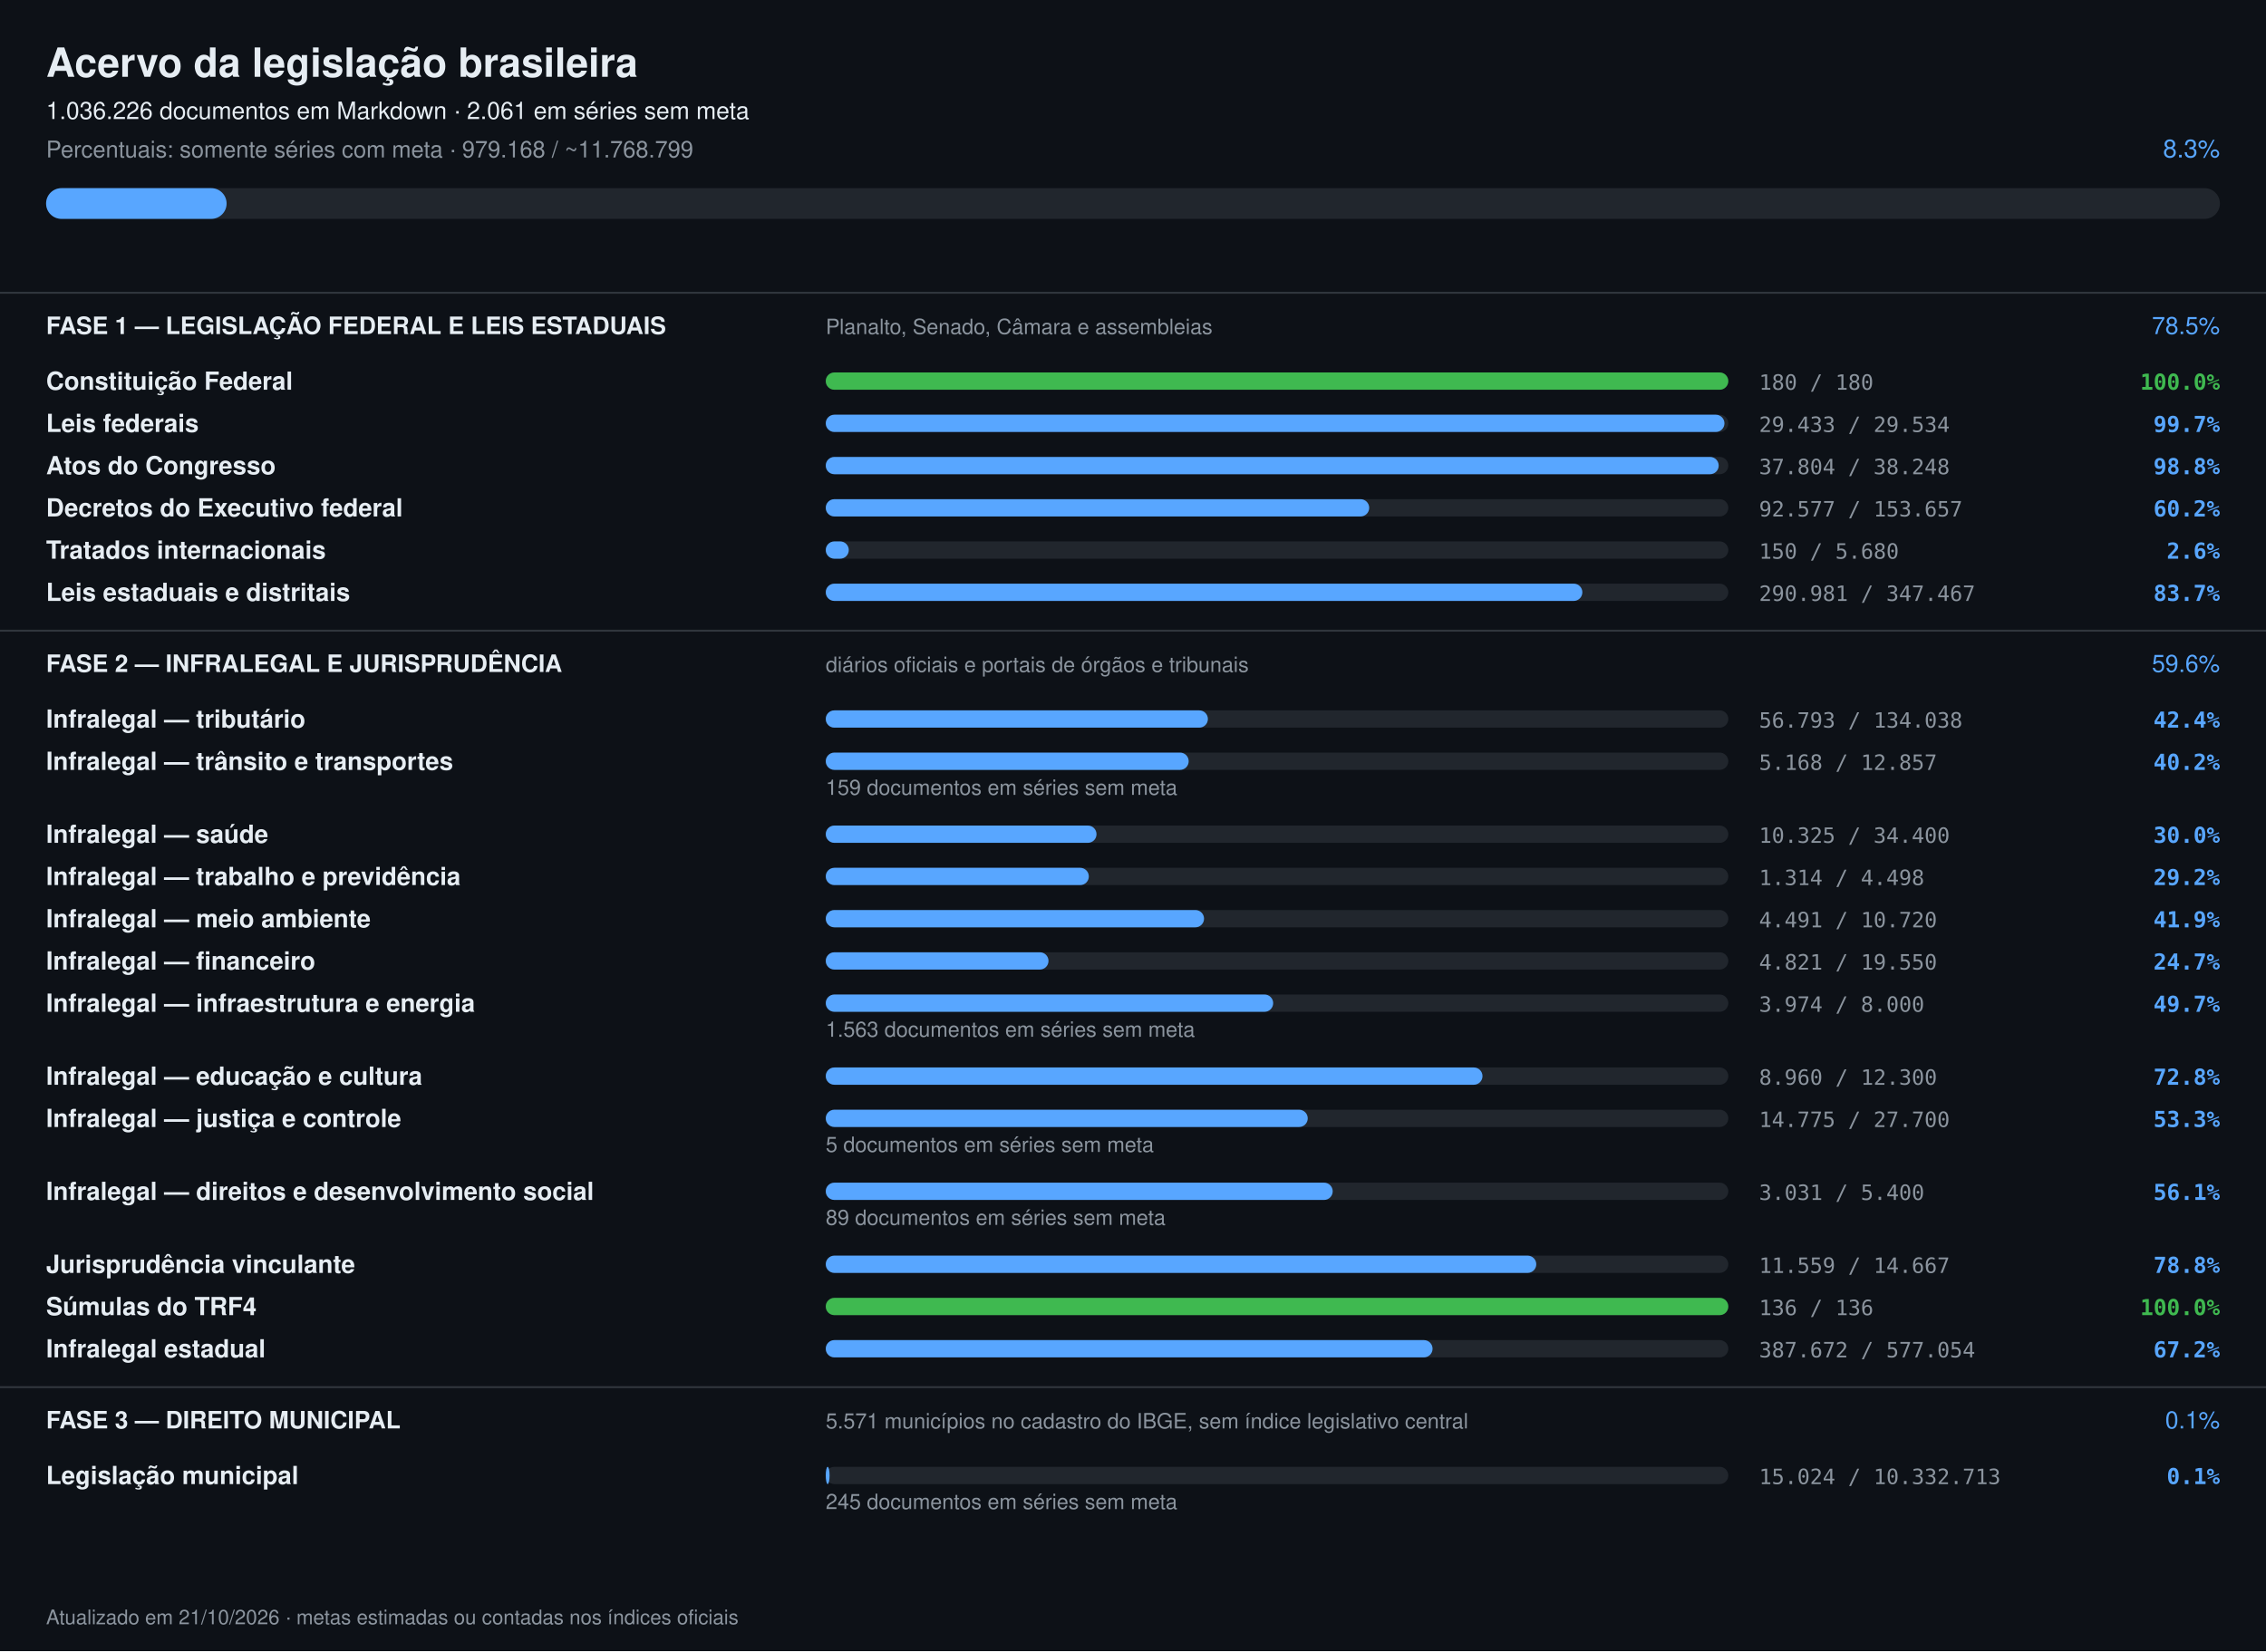
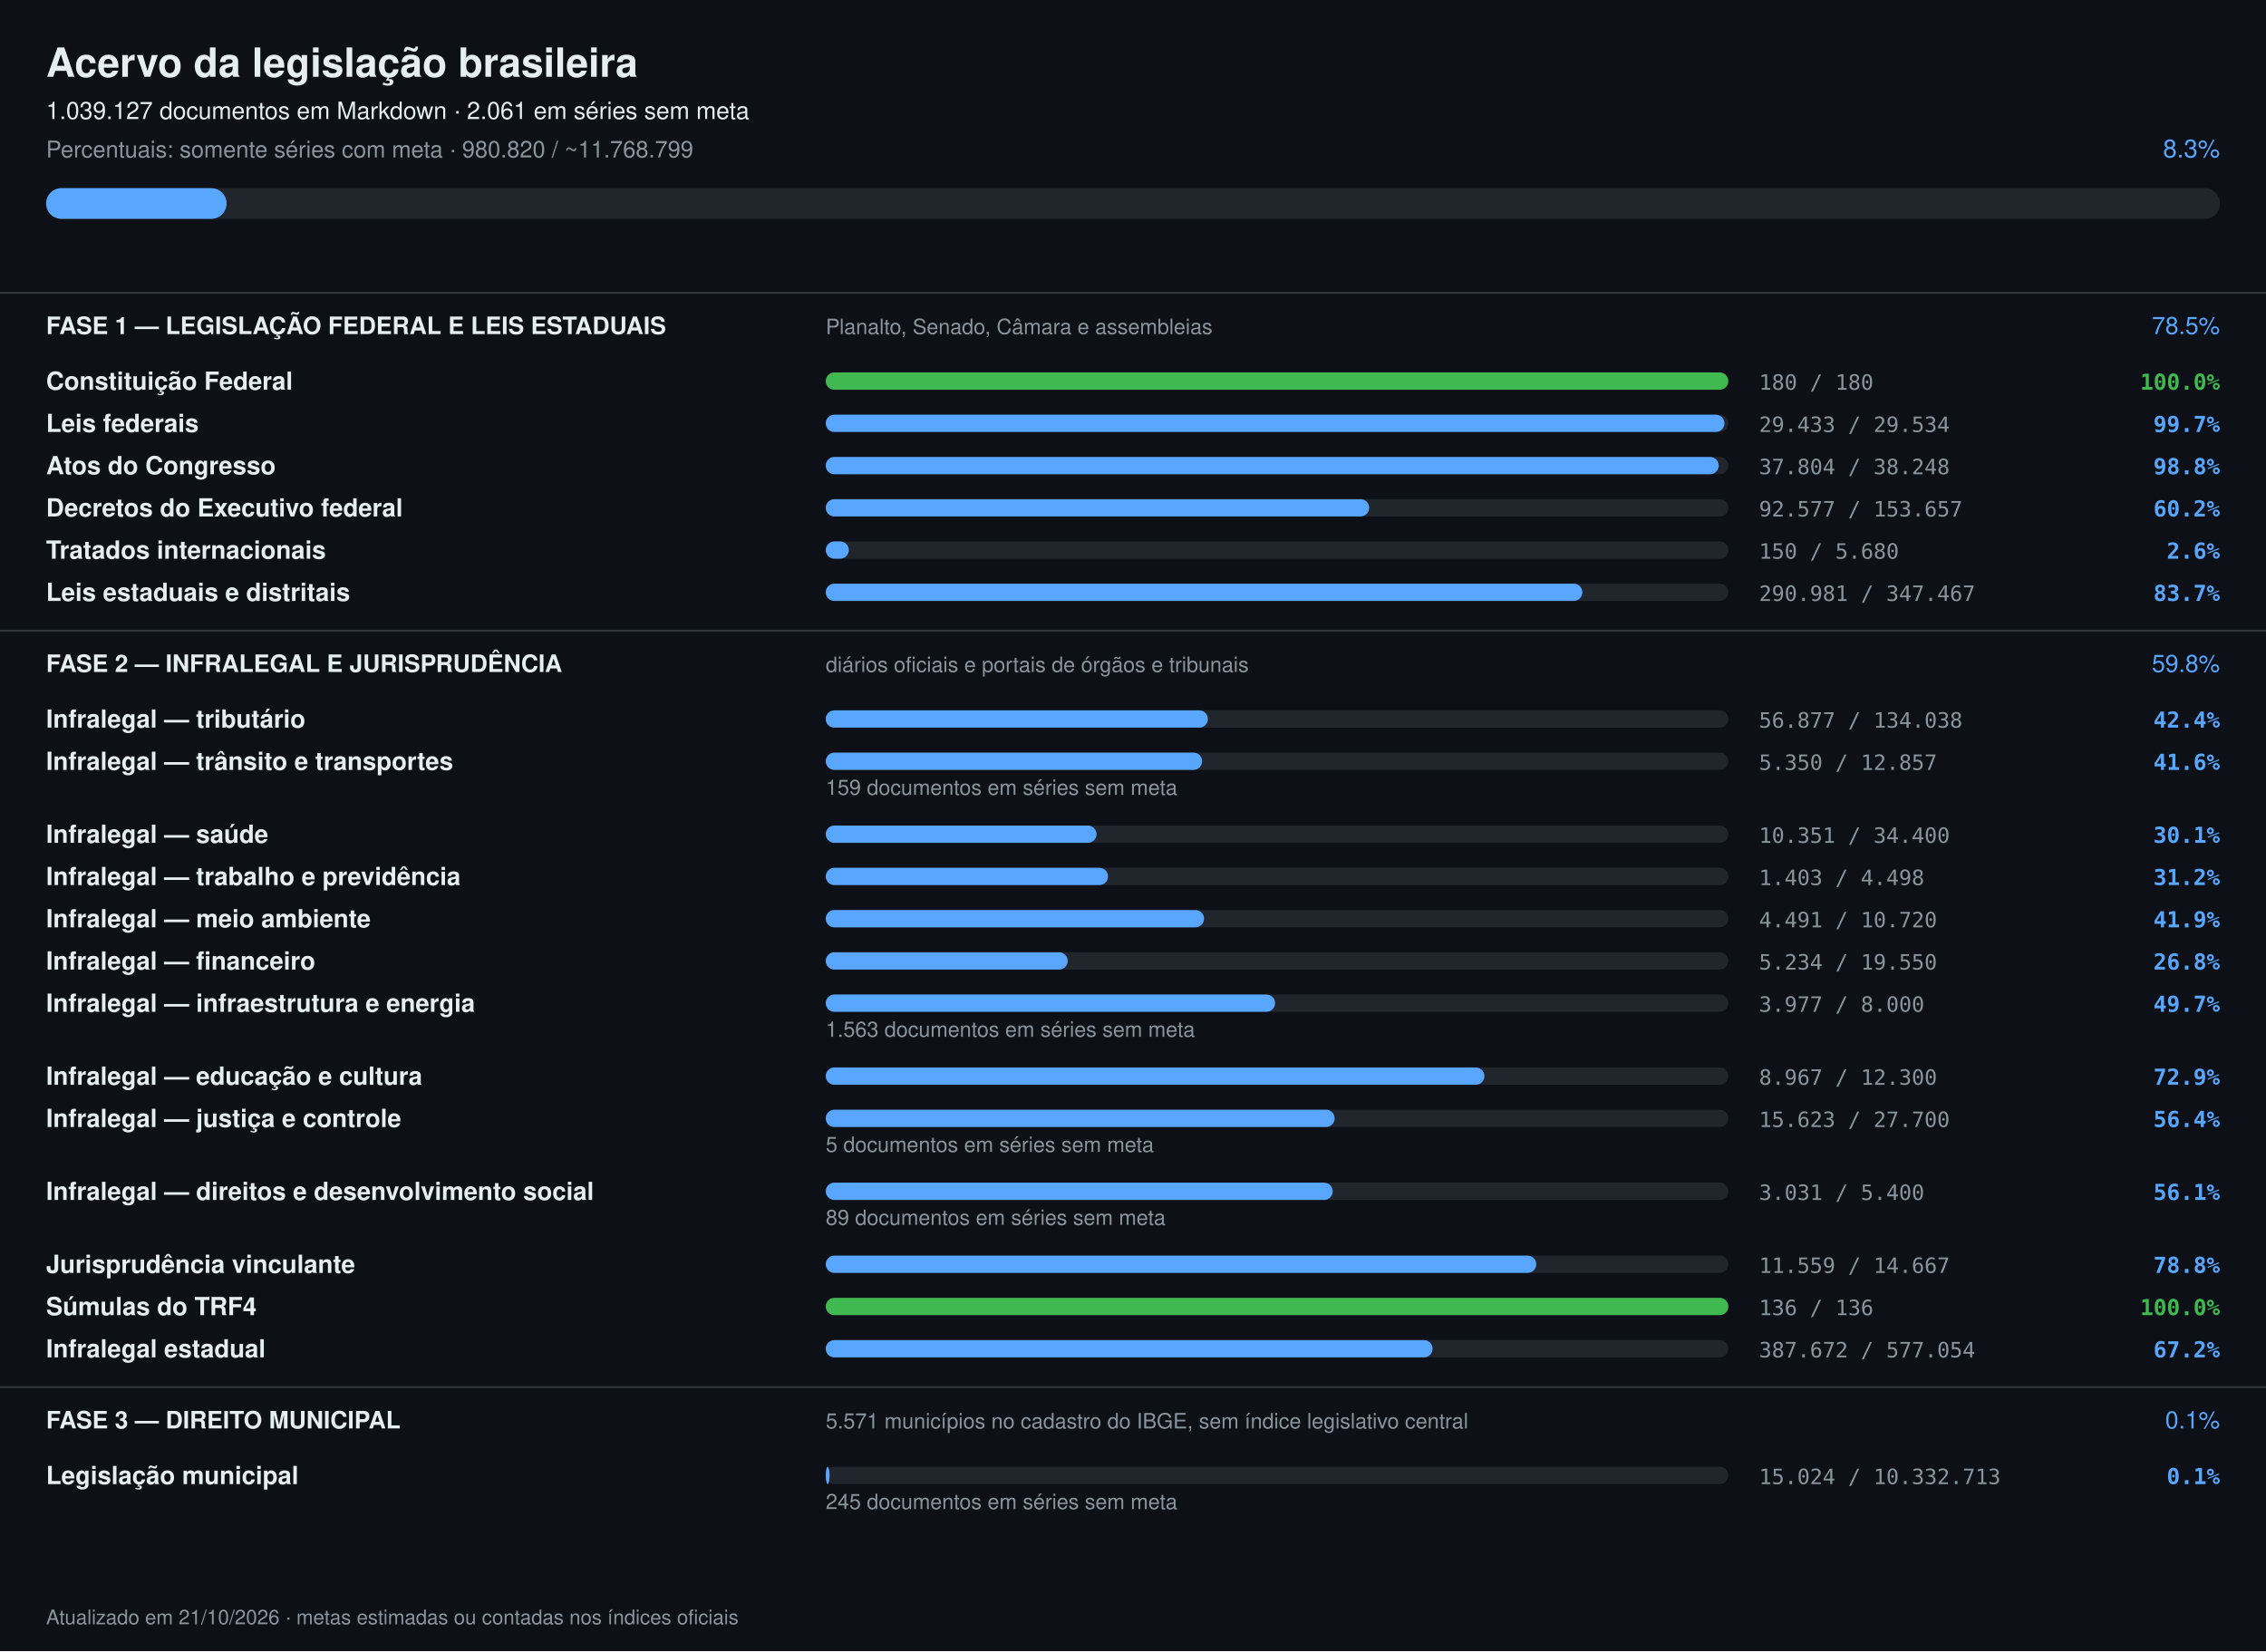
<svg xmlns="http://www.w3.org/2000/svg" width="1180" height="860" viewBox="0 0 1180 860" font-family="-apple-system,Segoe UI,Helvetica,Arial,sans-serif">
  <rect width="1180" height="860" fill="#0d1117" />
  <text x="24" y="40" font-size="21" font-weight="700" fill="#e6edf3">Acervo da legislação brasileira</text>
-   <text x="24" y="62" font-size="12.5" fill="#e6edf3">1.036.226 documentos em Markdown · 2.061 em séries sem meta</text>
-   <text x="24" y="82" font-size="12" fill="#8b949e">Percentuais: somente séries com meta · 979.168 / ~11.768.799</text>
+   <text x="24" y="62" font-size="12.5" fill="#e6edf3">1.039.127 documentos em Markdown · 2.061 em séries sem meta</text>
+   <text x="24" y="82" font-size="12" fill="#8b949e">Percentuais: somente séries com meta · 980.820 / ~11.768.799</text>
  <text x="1156" y="82" font-size="13" text-anchor="end" fill="#58a6ff">8.3%</text>
  <rect x="24" y="98" width="1132" height="16" rx="8" fill="#21262d" />
  <rect x="24" y="98" width="94" height="16" rx="8" fill="#58a6ff" />
  <rect x="0" y="152" width="1180" height="1" fill="#30363d" />
  <text x="24" y="174" font-size="12.5" font-weight="700" fill="#e6edf3">FASE 1 — LEGISLAÇÃO FEDERAL E LEIS ESTADUAIS</text>
  <text x="430" y="174" font-size="11" fill="#8b949e">Planalto, Senado, Câmara e assembleias</text>
  <text x="1156" y="174" font-size="12.5" text-anchor="end" fill="#58a6ff">78.5%</text>
  <text x="24" y="203" font-size="13" font-weight="600" fill="#e6edf3">Constituição Federal</text>
  <rect x="430" y="194" width="470" height="9" rx="4.5" fill="#21262d" />
  <rect x="430" y="194" width="470" height="9" rx="4.5" fill="#3fb950" />
  <text x="916" y="203" font-size="11" fill="#8b949e" font-family="ui-monospace,monospace">180 / 180</text>
  <text x="1156" y="203" font-size="11.5" text-anchor="end" font-weight="600" fill="#3fb950" font-family="ui-monospace,monospace">100.0%</text>
  <text x="24" y="225" font-size="13" font-weight="600" fill="#e6edf3">Leis federais</text>
  <rect x="430" y="216" width="470" height="9" rx="4.5" fill="#21262d" />
  <rect x="430" y="216" width="468" height="9" rx="4.5" fill="#58a6ff" />
  <text x="916" y="225" font-size="11" fill="#8b949e" font-family="ui-monospace,monospace">29.433 / 29.534</text>
  <text x="1156" y="225" font-size="11.5" text-anchor="end" font-weight="600" fill="#58a6ff" font-family="ui-monospace,monospace">99.7%</text>
  <text x="24" y="247" font-size="13" font-weight="600" fill="#e6edf3">Atos do Congresso</text>
  <rect x="430" y="238" width="470" height="9" rx="4.5" fill="#21262d" />
  <rect x="430" y="238" width="465" height="9" rx="4.5" fill="#58a6ff" />
  <text x="916" y="247" font-size="11" fill="#8b949e" font-family="ui-monospace,monospace">37.804 / 38.248</text>
  <text x="1156" y="247" font-size="11.5" text-anchor="end" font-weight="600" fill="#58a6ff" font-family="ui-monospace,monospace">98.8%</text>
  <text x="24" y="269" font-size="13" font-weight="600" fill="#e6edf3">Decretos do Executivo federal</text>
  <rect x="430" y="260" width="470" height="9" rx="4.5" fill="#21262d" />
  <rect x="430" y="260" width="283" height="9" rx="4.5" fill="#58a6ff" />
  <text x="916" y="269" font-size="11" fill="#8b949e" font-family="ui-monospace,monospace">92.577 / 153.657</text>
  <text x="1156" y="269" font-size="11.5" text-anchor="end" font-weight="600" fill="#58a6ff" font-family="ui-monospace,monospace">60.2%</text>
  <text x="24" y="291" font-size="13" font-weight="600" fill="#e6edf3">Tratados internacionais</text>
  <rect x="430" y="282" width="470" height="9" rx="4.5" fill="#21262d" />
  <rect x="430" y="282" width="12" height="9" rx="4.5" fill="#58a6ff" />
  <text x="916" y="291" font-size="11" fill="#8b949e" font-family="ui-monospace,monospace">150 / 5.680</text>
  <text x="1156" y="291" font-size="11.5" text-anchor="end" font-weight="600" fill="#58a6ff" font-family="ui-monospace,monospace">2.6%</text>
  <text x="24" y="313" font-size="13" font-weight="600" fill="#e6edf3">Leis estaduais e distritais</text>
  <rect x="430" y="304" width="470" height="9" rx="4.5" fill="#21262d" />
  <rect x="430" y="304" width="394" height="9" rx="4.5" fill="#58a6ff" />
  <text x="916" y="313" font-size="11" fill="#8b949e" font-family="ui-monospace,monospace">290.981 / 347.467</text>
  <text x="1156" y="313" font-size="11.5" text-anchor="end" font-weight="600" fill="#58a6ff" font-family="ui-monospace,monospace">83.7%</text>
  <rect x="0" y="328" width="1180" height="1" fill="#30363d" />
  <text x="24" y="350" font-size="12.5" font-weight="700" fill="#e6edf3">FASE 2 — INFRALEGAL E JURISPRUDÊNCIA</text>
  <text x="430" y="350" font-size="11" fill="#8b949e">diários oficiais e portais de órgãos e tribunais</text>
-   <text x="1156" y="350" font-size="12.5" text-anchor="end" fill="#58a6ff">59.6%</text>
+   <text x="1156" y="350" font-size="12.5" text-anchor="end" fill="#58a6ff">59.8%</text>
  <text x="24" y="379" font-size="13" font-weight="600" fill="#e6edf3">Infralegal — tributário</text>
  <rect x="430" y="370" width="470" height="9" rx="4.5" fill="#21262d" />
  <rect x="430" y="370" width="199" height="9" rx="4.5" fill="#58a6ff" />
-   <text x="916" y="379" font-size="11" fill="#8b949e" font-family="ui-monospace,monospace">56.793 / 134.038</text>
+   <text x="916" y="379" font-size="11" fill="#8b949e" font-family="ui-monospace,monospace">56.877 / 134.038</text>
  <text x="1156" y="379" font-size="11.5" text-anchor="end" font-weight="600" fill="#58a6ff" font-family="ui-monospace,monospace">42.4%</text>
  <text x="24" y="401" font-size="13" font-weight="600" fill="#e6edf3">Infralegal — trânsito e transportes</text>
  <rect x="430" y="392" width="470" height="9" rx="4.5" fill="#21262d" />
-   <rect x="430" y="392" width="189" height="9" rx="4.5" fill="#58a6ff" />
-   <text x="916" y="401" font-size="11" fill="#8b949e" font-family="ui-monospace,monospace">5.168 / 12.857</text>
-   <text x="1156" y="401" font-size="11.5" text-anchor="end" font-weight="600" fill="#58a6ff" font-family="ui-monospace,monospace">40.2%</text>
+   <rect x="430" y="392" width="196" height="9" rx="4.5" fill="#58a6ff" />
+   <text x="916" y="401" font-size="11" fill="#8b949e" font-family="ui-monospace,monospace">5.350 / 12.857</text>
+   <text x="1156" y="401" font-size="11.5" text-anchor="end" font-weight="600" fill="#58a6ff" font-family="ui-monospace,monospace">41.6%</text>
  <text x="430" y="414" font-size="11" fill="#8b949e">159 documentos em séries sem meta</text>
  <text x="24" y="439" font-size="13" font-weight="600" fill="#e6edf3">Infralegal — saúde</text>
  <rect x="430" y="430" width="470" height="9" rx="4.5" fill="#21262d" />
  <rect x="430" y="430" width="141" height="9" rx="4.5" fill="#58a6ff" />
-   <text x="916" y="439" font-size="11" fill="#8b949e" font-family="ui-monospace,monospace">10.325 / 34.400</text>
-   <text x="1156" y="439" font-size="11.5" text-anchor="end" font-weight="600" fill="#58a6ff" font-family="ui-monospace,monospace">30.0%</text>
+   <text x="916" y="439" font-size="11" fill="#8b949e" font-family="ui-monospace,monospace">10.351 / 34.400</text>
+   <text x="1156" y="439" font-size="11.5" text-anchor="end" font-weight="600" fill="#58a6ff" font-family="ui-monospace,monospace">30.1%</text>
  <text x="24" y="461" font-size="13" font-weight="600" fill="#e6edf3">Infralegal — trabalho e previdência</text>
  <rect x="430" y="452" width="470" height="9" rx="4.5" fill="#21262d" />
-   <rect x="430" y="452" width="137" height="9" rx="4.5" fill="#58a6ff" />
-   <text x="916" y="461" font-size="11" fill="#8b949e" font-family="ui-monospace,monospace">1.314 / 4.498</text>
-   <text x="1156" y="461" font-size="11.5" text-anchor="end" font-weight="600" fill="#58a6ff" font-family="ui-monospace,monospace">29.2%</text>
+   <rect x="430" y="452" width="147" height="9" rx="4.5" fill="#58a6ff" />
+   <text x="916" y="461" font-size="11" fill="#8b949e" font-family="ui-monospace,monospace">1.403 / 4.498</text>
+   <text x="1156" y="461" font-size="11.5" text-anchor="end" font-weight="600" fill="#58a6ff" font-family="ui-monospace,monospace">31.2%</text>
  <text x="24" y="483" font-size="13" font-weight="600" fill="#e6edf3">Infralegal — meio ambiente</text>
  <rect x="430" y="474" width="470" height="9" rx="4.5" fill="#21262d" />
  <rect x="430" y="474" width="197" height="9" rx="4.5" fill="#58a6ff" />
  <text x="916" y="483" font-size="11" fill="#8b949e" font-family="ui-monospace,monospace">4.491 / 10.720</text>
  <text x="1156" y="483" font-size="11.5" text-anchor="end" font-weight="600" fill="#58a6ff" font-family="ui-monospace,monospace">41.9%</text>
  <text x="24" y="505" font-size="13" font-weight="600" fill="#e6edf3">Infralegal — financeiro</text>
  <rect x="430" y="496" width="470" height="9" rx="4.5" fill="#21262d" />
-   <rect x="430" y="496" width="116" height="9" rx="4.5" fill="#58a6ff" />
-   <text x="916" y="505" font-size="11" fill="#8b949e" font-family="ui-monospace,monospace">4.821 / 19.550</text>
-   <text x="1156" y="505" font-size="11.5" text-anchor="end" font-weight="600" fill="#58a6ff" font-family="ui-monospace,monospace">24.7%</text>
+   <rect x="430" y="496" width="126" height="9" rx="4.5" fill="#58a6ff" />
+   <text x="916" y="505" font-size="11" fill="#8b949e" font-family="ui-monospace,monospace">5.234 / 19.550</text>
+   <text x="1156" y="505" font-size="11.5" text-anchor="end" font-weight="600" fill="#58a6ff" font-family="ui-monospace,monospace">26.8%</text>
  <text x="24" y="527" font-size="13" font-weight="600" fill="#e6edf3">Infralegal — infraestrutura e energia</text>
  <rect x="430" y="518" width="470" height="9" rx="4.5" fill="#21262d" />
-   <rect x="430" y="518" width="233" height="9" rx="4.5" fill="#58a6ff" />
-   <text x="916" y="527" font-size="11" fill="#8b949e" font-family="ui-monospace,monospace">3.974 / 8.000</text>
+   <rect x="430" y="518" width="234" height="9" rx="4.5" fill="#58a6ff" />
+   <text x="916" y="527" font-size="11" fill="#8b949e" font-family="ui-monospace,monospace">3.977 / 8.000</text>
  <text x="1156" y="527" font-size="11.5" text-anchor="end" font-weight="600" fill="#58a6ff" font-family="ui-monospace,monospace">49.7%</text>
  <text x="430" y="540" font-size="11" fill="#8b949e">1.563 documentos em séries sem meta</text>
  <text x="24" y="565" font-size="13" font-weight="600" fill="#e6edf3">Infralegal — educação e cultura</text>
  <rect x="430" y="556" width="470" height="9" rx="4.5" fill="#21262d" />
-   <rect x="430" y="556" width="342" height="9" rx="4.5" fill="#58a6ff" />
-   <text x="916" y="565" font-size="11" fill="#8b949e" font-family="ui-monospace,monospace">8.960 / 12.300</text>
-   <text x="1156" y="565" font-size="11.5" text-anchor="end" font-weight="600" fill="#58a6ff" font-family="ui-monospace,monospace">72.8%</text>
+   <rect x="430" y="556" width="343" height="9" rx="4.5" fill="#58a6ff" />
+   <text x="916" y="565" font-size="11" fill="#8b949e" font-family="ui-monospace,monospace">8.967 / 12.300</text>
+   <text x="1156" y="565" font-size="11.5" text-anchor="end" font-weight="600" fill="#58a6ff" font-family="ui-monospace,monospace">72.9%</text>
  <text x="24" y="587" font-size="13" font-weight="600" fill="#e6edf3">Infralegal — justiça e controle</text>
  <rect x="430" y="578" width="470" height="9" rx="4.5" fill="#21262d" />
-   <rect x="430" y="578" width="251" height="9" rx="4.5" fill="#58a6ff" />
-   <text x="916" y="587" font-size="11" fill="#8b949e" font-family="ui-monospace,monospace">14.775 / 27.700</text>
-   <text x="1156" y="587" font-size="11.5" text-anchor="end" font-weight="600" fill="#58a6ff" font-family="ui-monospace,monospace">53.3%</text>
+   <rect x="430" y="578" width="265" height="9" rx="4.5" fill="#58a6ff" />
+   <text x="916" y="587" font-size="11" fill="#8b949e" font-family="ui-monospace,monospace">15.623 / 27.700</text>
+   <text x="1156" y="587" font-size="11.5" text-anchor="end" font-weight="600" fill="#58a6ff" font-family="ui-monospace,monospace">56.4%</text>
  <text x="430" y="600" font-size="11" fill="#8b949e">5 documentos em séries sem meta</text>
  <text x="24" y="625" font-size="13" font-weight="600" fill="#e6edf3">Infralegal — direitos e desenvolvimento social</text>
  <rect x="430" y="616" width="470" height="9" rx="4.5" fill="#21262d" />
  <rect x="430" y="616" width="264" height="9" rx="4.5" fill="#58a6ff" />
  <text x="916" y="625" font-size="11" fill="#8b949e" font-family="ui-monospace,monospace">3.031 / 5.400</text>
  <text x="1156" y="625" font-size="11.5" text-anchor="end" font-weight="600" fill="#58a6ff" font-family="ui-monospace,monospace">56.1%</text>
  <text x="430" y="638" font-size="11" fill="#8b949e">89 documentos em séries sem meta</text>
  <text x="24" y="663" font-size="13" font-weight="600" fill="#e6edf3">Jurisprudência vinculante</text>
  <rect x="430" y="654" width="470" height="9" rx="4.5" fill="#21262d" />
  <rect x="430" y="654" width="370" height="9" rx="4.5" fill="#58a6ff" />
  <text x="916" y="663" font-size="11" fill="#8b949e" font-family="ui-monospace,monospace">11.559 / 14.667</text>
  <text x="1156" y="663" font-size="11.5" text-anchor="end" font-weight="600" fill="#58a6ff" font-family="ui-monospace,monospace">78.8%</text>
  <text x="24" y="685" font-size="13" font-weight="600" fill="#e6edf3">Súmulas do TRF4</text>
  <rect x="430" y="676" width="470" height="9" rx="4.5" fill="#21262d" />
  <rect x="430" y="676" width="470" height="9" rx="4.5" fill="#3fb950" />
  <text x="916" y="685" font-size="11" fill="#8b949e" font-family="ui-monospace,monospace">136 / 136</text>
  <text x="1156" y="685" font-size="11.5" text-anchor="end" font-weight="600" fill="#3fb950" font-family="ui-monospace,monospace">100.0%</text>
  <text x="24" y="707" font-size="13" font-weight="600" fill="#e6edf3">Infralegal estadual</text>
  <rect x="430" y="698" width="470" height="9" rx="4.5" fill="#21262d" />
  <rect x="430" y="698" width="316" height="9" rx="4.5" fill="#58a6ff" />
  <text x="916" y="707" font-size="11" fill="#8b949e" font-family="ui-monospace,monospace">387.672 / 577.054</text>
  <text x="1156" y="707" font-size="11.5" text-anchor="end" font-weight="600" fill="#58a6ff" font-family="ui-monospace,monospace">67.2%</text>
  <rect x="0" y="722" width="1180" height="1" fill="#30363d" />
  <text x="24" y="744" font-size="12.5" font-weight="700" fill="#e6edf3">FASE 3 — DIREITO MUNICIPAL</text>
  <text x="430" y="744" font-size="11" fill="#8b949e">5.571 municípios no cadastro do IBGE, sem índice legislativo central</text>
  <text x="1156" y="744" font-size="12.5" text-anchor="end" fill="#58a6ff">0.1%</text>
  <text x="24" y="773" font-size="13" font-weight="600" fill="#e6edf3">Legislação municipal</text>
  <rect x="430" y="764" width="470" height="9" rx="4.5" fill="#21262d" />
  <rect x="430" y="764" width="2" height="9" rx="4.5" fill="#58a6ff" />
  <text x="916" y="773" font-size="11" fill="#8b949e" font-family="ui-monospace,monospace">15.024 / 10.332.713</text>
  <text x="1156" y="773" font-size="11.5" text-anchor="end" font-weight="600" fill="#58a6ff" font-family="ui-monospace,monospace">0.1%</text>
  <text x="430" y="786" font-size="11" fill="#8b949e">245 documentos em séries sem meta</text>
  <text x="24" y="846" font-size="10.5" fill="#8b949e">Atualizado em 21/10/2026 · metas estimadas ou contadas nos índices oficiais</text>
</svg>
